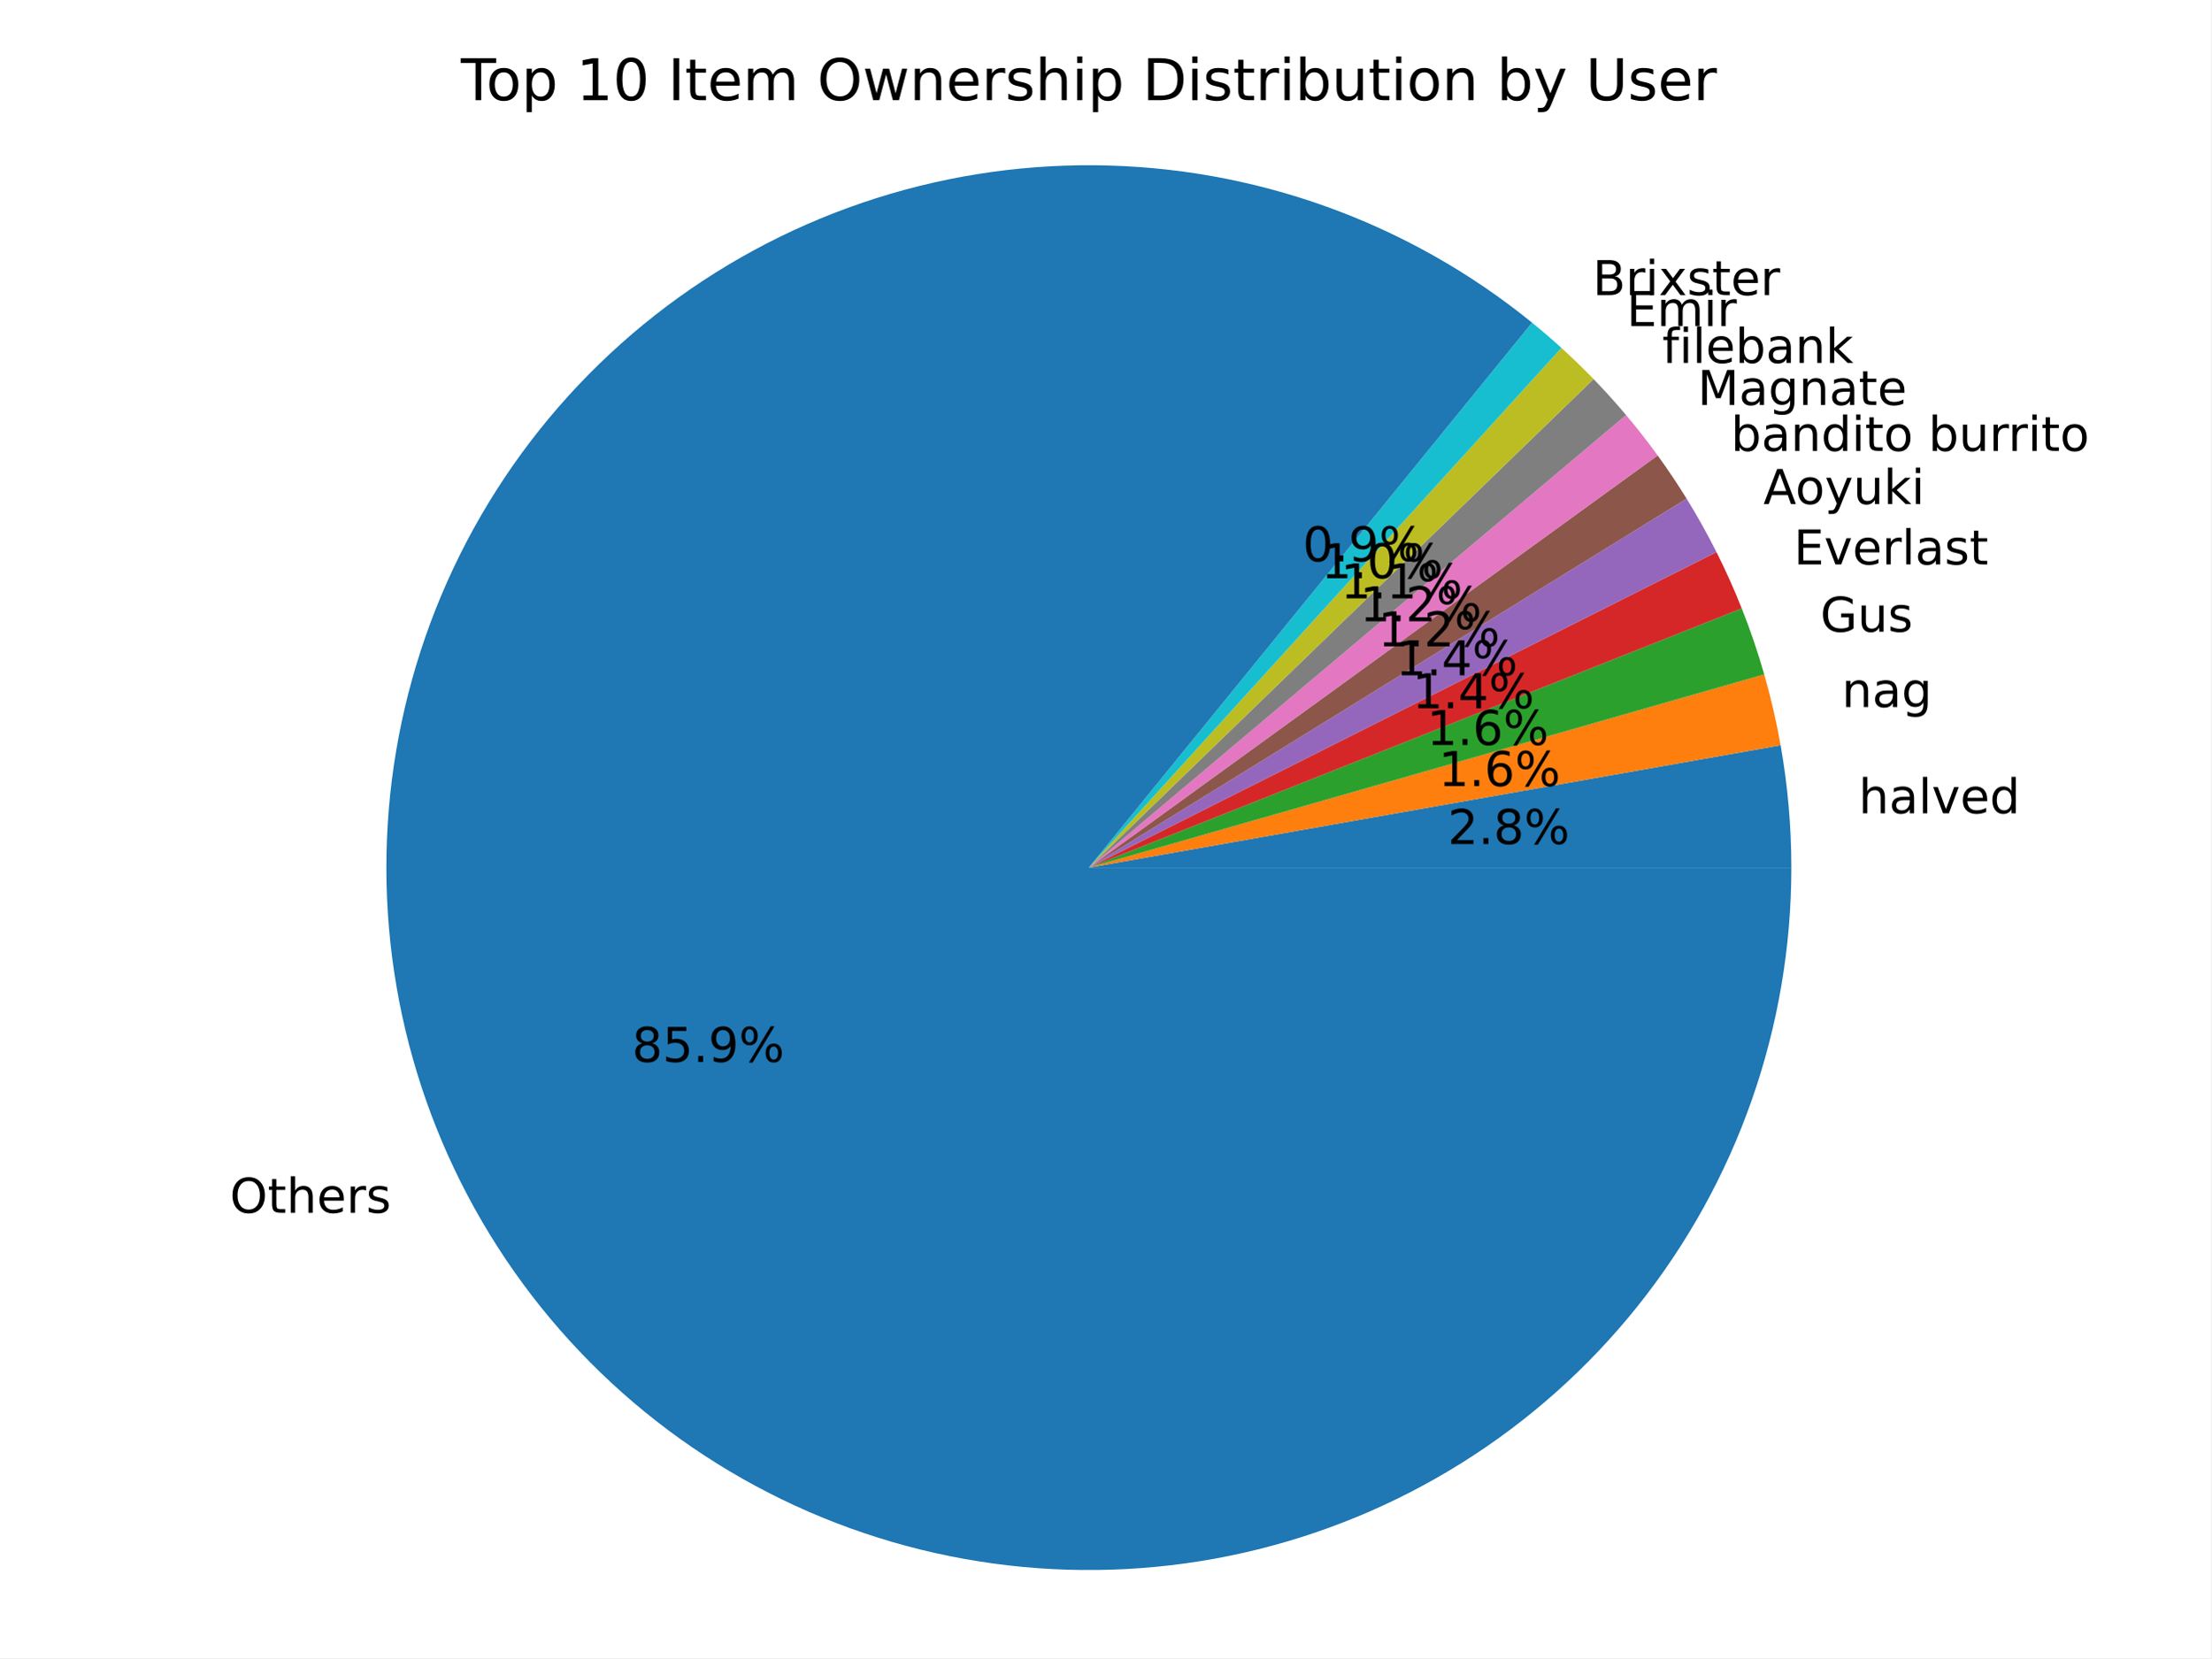
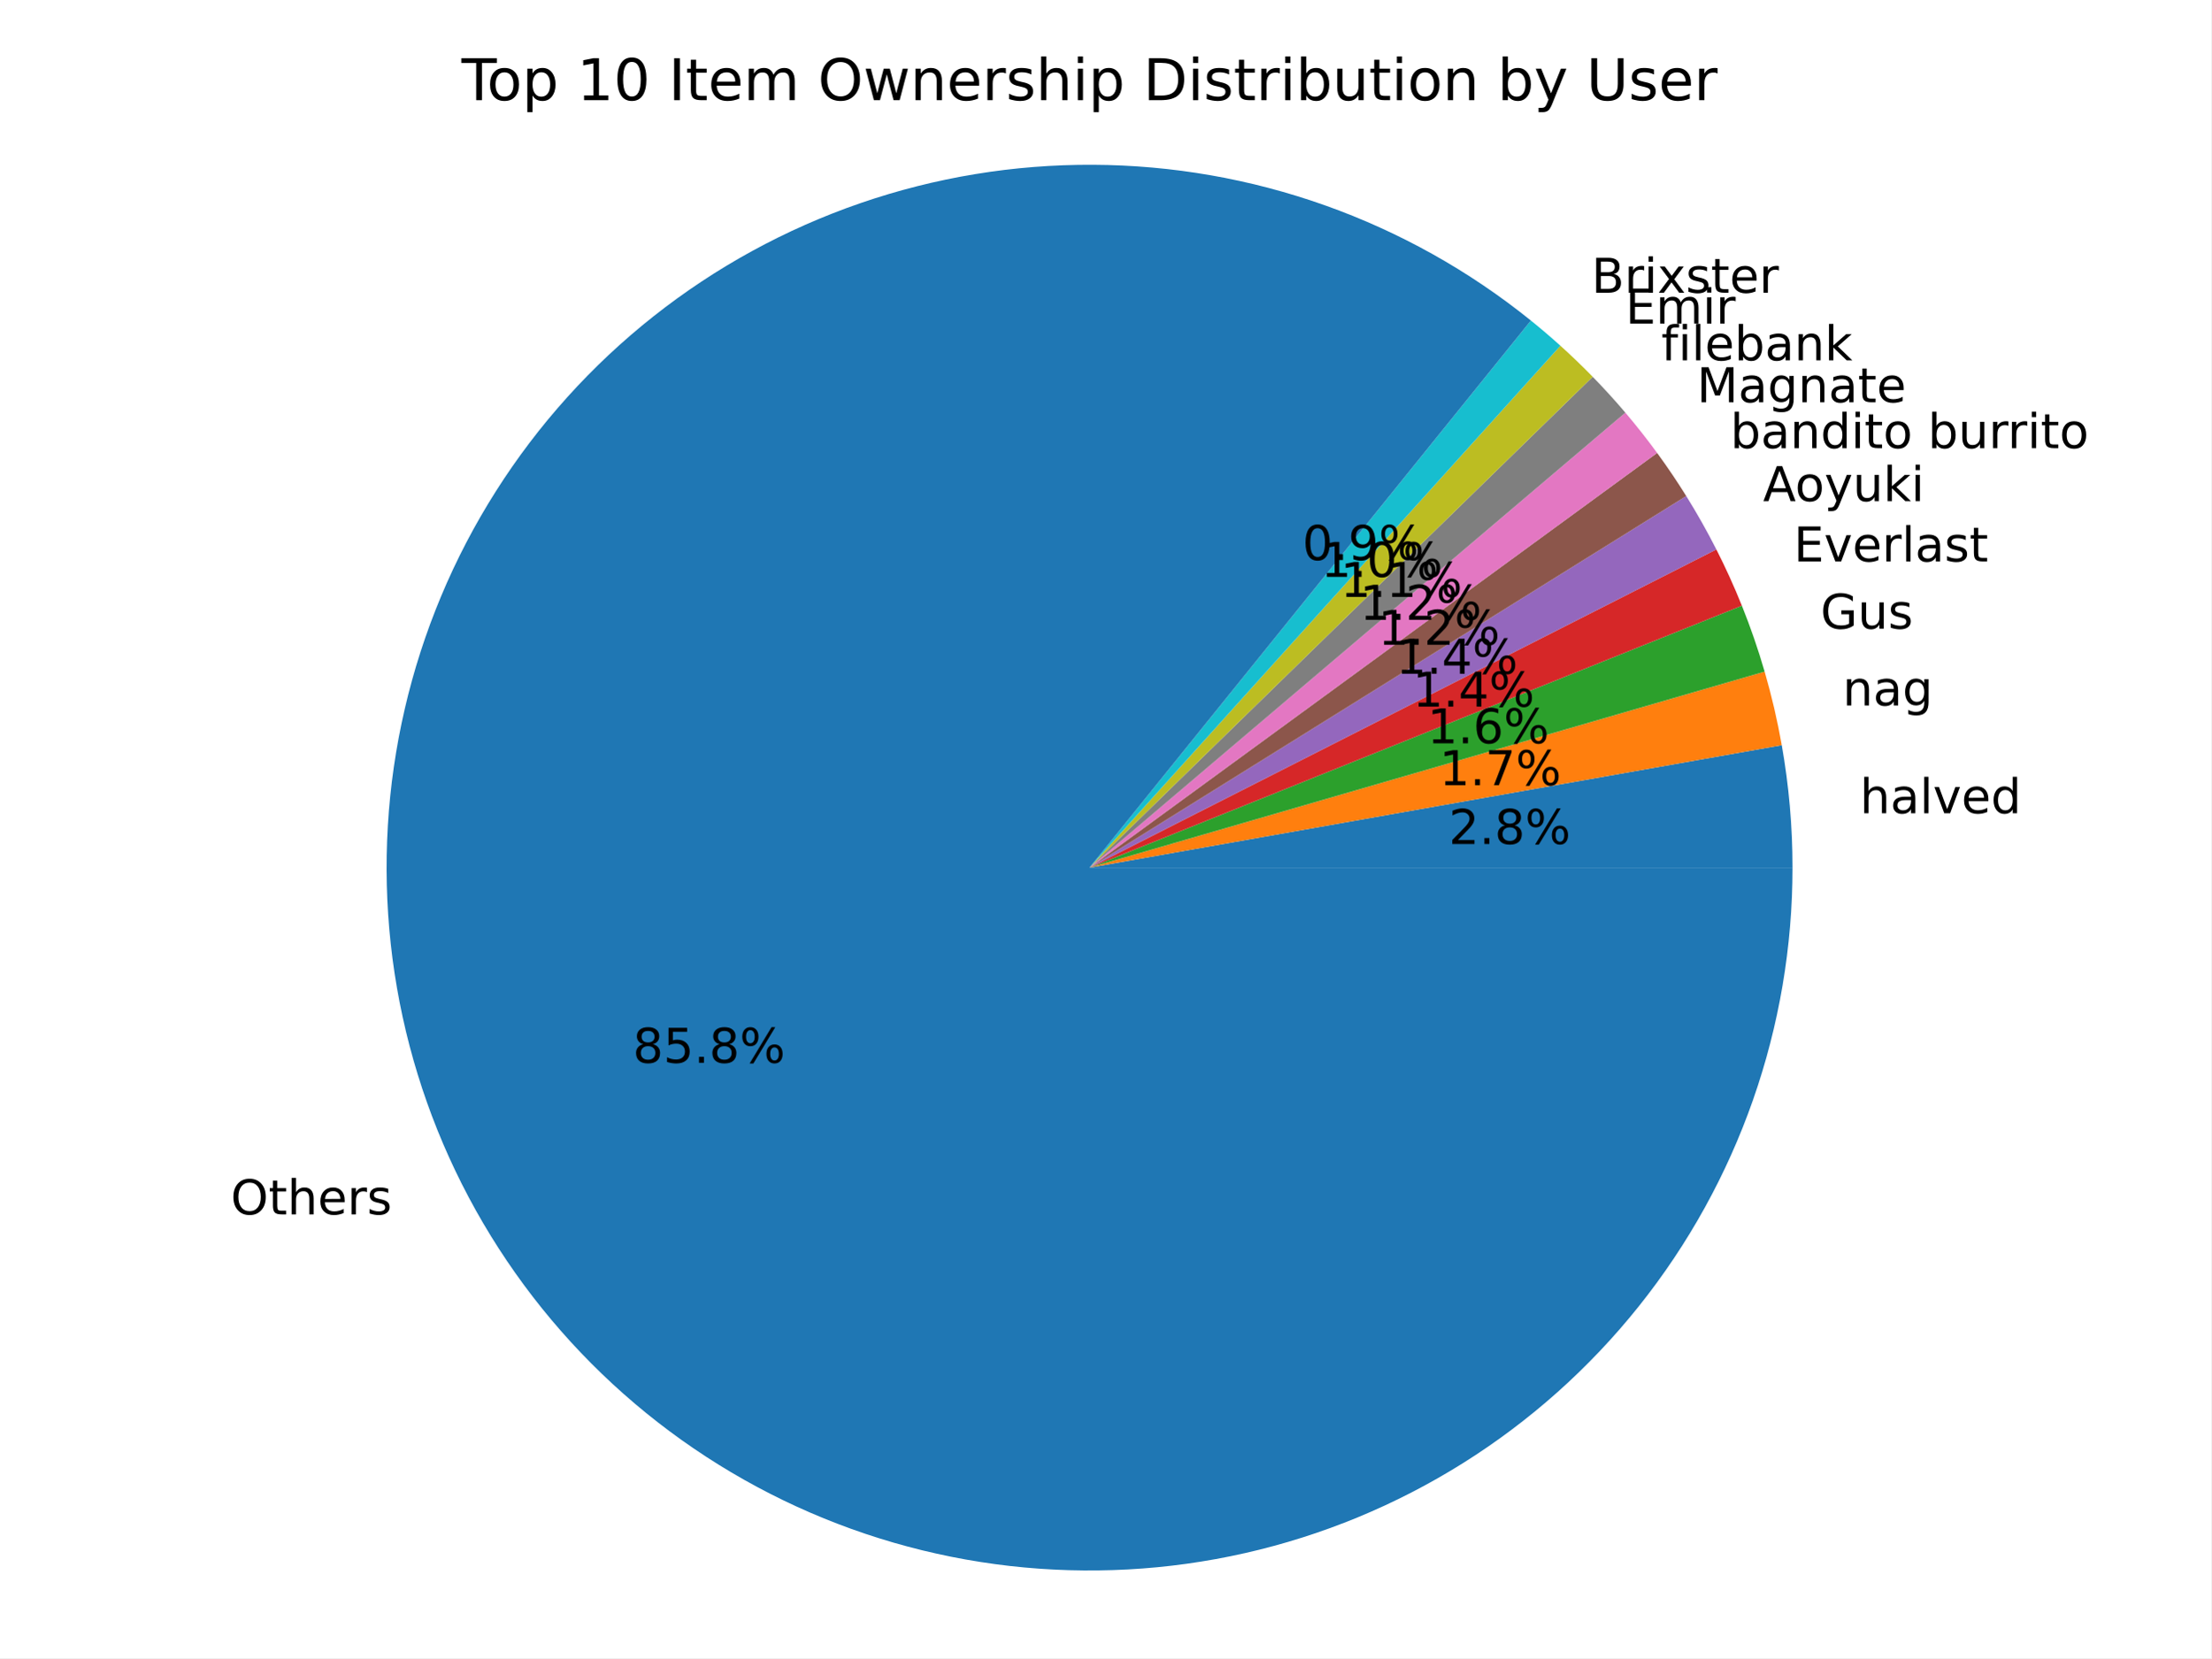
<svg xmlns="http://www.w3.org/2000/svg" xmlns:xlink="http://www.w3.org/1999/xlink" width="460.8pt" height="345.6pt" viewBox="0 0 460.8 345.6" version="1.1">
  <defs>
    <style type="text/css">*{stroke-linejoin: round; stroke-linecap: butt}</style>
  </defs>
  <g id="figure_1">
    <g id="patch_1">
      <path d="M 0 345.6  L 460.8 345.6  L 460.8 0  L 0 0  z " style="fill: #ffffff" />
    </g>
    <g id="axes_1">
      <g id="patch_2">
-         <path d="M 373.324 180.84  C 373.324 176.566 373.137 172.294 372.763 168.037  C 372.389 163.779 371.829 159.54 371.085 155.332  L 226.92 180.84  z " style="fill: #1f77b4" />
+         <path d="M 373.568 180.84  C 373.568 176.563 373.381 172.289 373.007 168.028  C 372.633 163.768 372.072 159.526 371.327 155.315  L 227.066 180.84  z " style="fill: #1f77b4" />
      </g>
      <g id="patch_3">
-         <path d="M 371.085 155.332  C 370.644 152.843 370.14 150.366 369.571 147.903  C 369.002 145.44 368.37 142.992 367.675 140.562  L 226.92 180.84  z " style="fill: #ff7f0e" />
+         <path d="M 371.327 155.315  C 370.87 152.73 370.343 150.158 369.748 147.601  C 369.152 145.045 368.488 142.505 367.756 139.984  L 227.066 180.84  z " style="fill: #ff7f0e" />
      </g>
      <g id="patch_4">
-         <path d="M 367.675 140.562  C 367.008 138.233 366.284 135.92 365.502 133.626  C 364.721 131.332 363.882 129.058 362.988 126.806  L 226.92 180.84  z " style="fill: #2ca02c" />
+         <path d="M 367.756 139.984  C 367.08 137.655 366.346 135.344 365.555 133.051  C 364.764 130.759 363.916 128.487 363.012 126.237  L 227.066 180.84  z " style="fill: #2ca02c" />
      </g>
      <g id="patch_5">
-         <path d="M 362.988 126.806  C 362.196 124.812 361.36 122.835 360.482 120.878  C 359.603 118.921 358.682 116.983 357.718 115.067  L 226.92 180.84  z " style="fill: #d62728" />
+         <path d="M 363.012 126.237  C 362.212 124.244 361.368 122.27 360.481 120.315  C 359.594 118.36 358.664 116.425 357.692 114.511  L 227.066 180.84  z " style="fill: #d62728" />
      </g>
      <g id="patch_6">
-         <path d="M 357.718 115.067  C 356.762 113.166 355.764 111.286 354.726 109.428  C 353.688 107.57 352.61 105.735 351.492 103.925  L 226.92 180.84  z " style="fill: #9467bd" />
+         <path d="M 357.692 114.511  C 356.728 112.612 355.723 110.734 354.677 108.88  C 353.631 107.025 352.545 105.193 351.419 103.385  L 227.066 180.84  z " style="fill: #9467bd" />
      </g>
      <g id="patch_7">
-         <path d="M 351.492 103.925  C 350.543 102.387 349.565 100.868 348.56 99.367  C 347.555 97.866 346.522 96.384 345.461 94.921  L 226.92 180.84  z " style="fill: #8c564b" />
+         <path d="M 351.419 103.385  C 350.463 101.851 349.479 100.334 348.467 98.836  C 347.455 97.338 346.416 95.859 345.349 94.399  L 227.066 180.84  z " style="fill: #8c564b" />
      </g>
      <g id="patch_8">
-         <path d="M 345.461 94.921  C 344.416 93.479 343.345 92.057 342.248 90.654  C 341.152 89.251 340.029 87.869 338.882 86.507  L 226.92 180.84  z " style="fill: #e377c2" />
+         <path d="M 345.349 94.399  C 344.298 92.961 343.22 91.541 342.117 90.142  C 341.014 88.743 339.886 87.364 338.732 86.006  L 227.066 180.84  z " style="fill: #e377c2" />
      </g>
      <g id="patch_9">
-         <path d="M 338.882 86.507  C 337.796 85.219 336.688 83.949 335.559 82.699  C 334.429 81.448 333.278 80.218 332.106 79.007  L 226.92 180.84  z " style="fill: #7f7f7f" />
+         <path d="M 338.732 86.006  C 337.641 84.721 336.527 83.454 335.392 82.208  C 334.257 80.961 333.1 79.734 331.923 78.527  L 227.066 180.84  z " style="fill: #7f7f7f" />
      </g>
      <g id="patch_10">
-         <path d="M 332.106 79.007  C 331.025 77.89 329.926 76.79 328.809 75.708  C 327.693 74.626 326.559 73.562 325.409 72.516  L 226.92 180.84  z " style="fill: #bcbd22" />
+         <path d="M 331.923 78.527  C 330.836 77.414 329.732 76.317 328.611 75.239  C 327.489 74.161 326.351 73.1 325.196 72.058  L 227.066 180.84  z " style="fill: #bcbd22" />
      </g>
      <g id="patch_11">
-         <path d="M 325.409 72.516  C 324.413 71.61 323.404 70.719 322.384 69.841  C 321.363 68.963 320.33 68.099 319.286 67.25  L 226.92 180.84  z " style="fill: #17becf" />
+         <path d="M 325.196 72.058  C 324.195 71.156 323.183 70.267 322.158 69.393  C 321.133 68.519 320.096 67.658 319.048 66.812  L 227.066 180.84  z " style="fill: #17becf" />
      </g>
      <g id="patch_12">
-         <path d="M 319.286 67.25  C 306.488 56.844 292.024 48.675 276.504 43.088  C 260.985 37.502 244.632 34.578 228.138 34.441  C 211.644 34.304 195.245 36.955 179.635 42.282  C 164.025 47.61 149.426 55.537 136.457 65.729  C 123.489 75.921 112.335 88.231 103.468 102.14  C 94.602 116.048 88.149 131.356 84.383 147.414  C 80.617 163.473 79.592 180.053 81.351 196.454  C 83.11 212.854 87.628 228.84 94.714 243.734  C 101.8 258.629 111.352 272.22 122.967 283.932  C 134.582 295.643 148.093 305.308 162.928 312.518  C 177.763 319.728 193.711 324.379 210.096 326.274  C 226.481 328.17 243.069 327.282 259.159 323.65  C 275.248 320.018 290.609 313.693 304.591 304.942  C 318.572 296.192 330.975 285.141 341.275 272.257  C 351.574 259.374 359.623 244.842 365.08 229.276  C 370.537 213.711 373.324 197.334 373.324 180.84  L 226.92 180.84  z " style="fill: #1f77b4" />
+         <path d="M 319.048 66.812  C 306.21 56.457 291.716 48.343 276.177 42.814  C 260.638 37.285 244.276 34.42 227.783 34.339  C 211.289 34.259 194.9 36.964 179.308 42.34  C 163.715 47.717 149.142 55.688 136.204 65.918  C 123.266 76.147 112.148 88.488 103.319 102.42  C 94.49 116.351 88.077 131.674 84.351 147.741  C 80.625 163.808 79.638 180.39 81.433 196.785  C 83.228 213.18 87.779 229.156 94.894 244.036  C 102.009 258.916 111.585 272.488 123.219 284.179  C 134.853 295.87 148.379 305.513 163.224 312.701  C 178.069 319.888 194.022 324.517 210.408 326.392  C 226.794 328.268 243.381 327.362 259.466 323.715  C 275.551 320.067 290.905 313.729 304.879 304.969  C 318.854 296.208 331.249 285.151 341.542 272.263  C 351.834 259.375 359.877 244.841 365.33 229.275  C 370.783 213.709 373.568 197.333 373.568 180.84  L 227.066 180.84  z " style="fill: #1f77b4" />
      </g>
      <g id="matplotlib.axis_1" />
      <g id="matplotlib.axis_2" />
      <g id="text_1">
-         <g transform="translate(387.3475 169.5159) scale(0.1 -0.1)">
+         <g transform="translate(387.6008 169.5064) scale(0.1 -0.1)">
          <defs>
            <path id="DejaVuSans-68" d="M 3513 2113  L 3513 0  L 2938 0  L 2938 2094  Q 2938 2591 2744 2837  Q 2550 3084 2163 3084  Q 1697 3084 1428 2787  Q 1159 2491 1159 1978  L 1159 0  L 581 0  L 581 4863  L 1159 4863  L 1159 2956  Q 1366 3272 1645 3428  Q 1925 3584 2291 3584  Q 2894 3584 3203 3211  Q 3513 2838 3513 2113  z " transform="scale(0.015625)" />
            <path id="DejaVuSans-61" d="M 2194 1759  Q 1497 1759 1228 1600  Q 959 1441 959 1056  Q 959 750 1161 570  Q 1363 391 1709 391  Q 2188 391 2477 730  Q 2766 1069 2766 1631  L 2766 1759  L 2194 1759  z M 3341 1997  L 3341 0  L 2766 0  L 2766 531  Q 2569 213 2275 61  Q 1981 -91 1556 -91  Q 1019 -91 701 211  Q 384 513 384 1019  Q 384 1609 779 1909  Q 1175 2209 1959 2209  L 2766 2209  L 2766 2266  Q 2766 2663 2505 2880  Q 2244 3097 1772 3097  Q 1472 3097 1187 3025  Q 903 2953 641 2809  L 641 3341  Q 956 3463 1253 3523  Q 1550 3584 1831 3584  Q 2591 3584 2966 3190  Q 3341 2797 3341 1997  z " transform="scale(0.015625)" />
            <path id="DejaVuSans-6c" d="M 603 4863  L 1178 4863  L 1178 0  L 603 0  L 603 4863  z " transform="scale(0.015625)" />
            <path id="DejaVuSans-76" d="M 191 3500  L 800 3500  L 1894 563  L 2988 3500  L 3597 3500  L 2284 0  L 1503 0  L 191 3500  z " transform="scale(0.015625)" />
            <path id="DejaVuSans-65" d="M 3597 1894  L 3597 1613  L 953 1613  Q 991 1019 1311 708  Q 1631 397 2203 397  Q 2534 397 2845 478  Q 3156 559 3463 722  L 3463 178  Q 3153 47 2828 -22  Q 2503 -91 2169 -91  Q 1331 -91 842 396  Q 353 884 353 1716  Q 353 2575 817 3079  Q 1281 3584 2069 3584  Q 2775 3584 3186 3129  Q 3597 2675 3597 1894  z M 3022 2063  Q 3016 2534 2758 2815  Q 2500 3097 2075 3097  Q 1594 3097 1305 2825  Q 1016 2553 972 2059  L 3022 2063  z " transform="scale(0.015625)" />
            <path id="DejaVuSans-64" d="M 2906 2969  L 2906 4863  L 3481 4863  L 3481 0  L 2906 0  L 2906 525  Q 2725 213 2448 61  Q 2172 -91 1784 -91  Q 1150 -91 751 415  Q 353 922 353 1747  Q 353 2572 751 3078  Q 1150 3584 1784 3584  Q 2172 3584 2448 3432  Q 2725 3281 2906 2969  z M 947 1747  Q 947 1113 1208 752  Q 1469 391 1925 391  Q 2381 391 2643 752  Q 2906 1113 2906 1747  Q 2906 2381 2643 2742  Q 2381 3103 1925 3103  Q 1469 3103 1208 2742  Q 947 2381 947 1747  z " transform="scale(0.015625)" />
          </defs>
          <use xlink:href="#DejaVuSans-68" />
          <use xlink:href="#DejaVuSans-61" transform="translate(63.37891 0)" />
          <use xlink:href="#DejaVuSans-6c" transform="translate(124.6582 0)" />
          <use xlink:href="#DejaVuSans-76" transform="translate(152.4414 0)" />
          <use xlink:href="#DejaVuSans-65" transform="translate(211.6211 0)" />
          <use xlink:href="#DejaVuSans-64" transform="translate(273.1445 0)" />
        </g>
      </g>
      <g id="text_2">
-         <g transform="translate(301.7236 175.9175) scale(0.1 -0.1)">
+         <g transform="translate(301.9279 175.9123) scale(0.1 -0.1)">
          <defs>
            <path id="DejaVuSans-32" d="M 1228 531  L 3431 531  L 3431 0  L 469 0  L 469 531  Q 828 903 1448 1529  Q 2069 2156 2228 2338  Q 2531 2678 2651 2914  Q 2772 3150 2772 3378  Q 2772 3750 2511 3984  Q 2250 4219 1831 4219  Q 1534 4219 1204 4116  Q 875 4013 500 3803  L 500 4441  Q 881 4594 1212 4672  Q 1544 4750 1819 4750  Q 2544 4750 2975 4387  Q 3406 4025 3406 3419  Q 3406 3131 3298 2873  Q 3191 2616 2906 2266  Q 2828 2175 2409 1742  Q 1991 1309 1228 531  z " transform="scale(0.015625)" />
            <path id="DejaVuSans-2e" d="M 684 794  L 1344 794  L 1344 0  L 684 0  L 684 794  z " transform="scale(0.015625)" />
            <path id="DejaVuSans-38" d="M 2034 2216  Q 1584 2216 1326 1975  Q 1069 1734 1069 1313  Q 1069 891 1326 650  Q 1584 409 2034 409  Q 2484 409 2743 651  Q 3003 894 3003 1313  Q 3003 1734 2745 1975  Q 2488 2216 2034 2216  z M 1403 2484  Q 997 2584 770 2862  Q 544 3141 544 3541  Q 544 4100 942 4425  Q 1341 4750 2034 4750  Q 2731 4750 3128 4425  Q 3525 4100 3525 3541  Q 3525 3141 3298 2862  Q 3072 2584 2669 2484  Q 3125 2378 3379 2068  Q 3634 1759 3634 1313  Q 3634 634 3220 271  Q 2806 -91 2034 -91  Q 1263 -91 848 271  Q 434 634 434 1313  Q 434 1759 690 2068  Q 947 2378 1403 2484  z M 1172 3481  Q 1172 3119 1398 2916  Q 1625 2713 2034 2713  Q 2441 2713 2670 2916  Q 2900 3119 2900 3481  Q 2900 3844 2670 4047  Q 2441 4250 2034 4250  Q 1625 4250 1398 4047  Q 1172 3844 1172 3481  z " transform="scale(0.015625)" />
            <path id="DejaVuSans-25" d="M 4653 2053  Q 4381 2053 4226 1822  Q 4072 1591 4072 1178  Q 4072 772 4226 539  Q 4381 306 4653 306  Q 4919 306 5073 539  Q 5228 772 5228 1178  Q 5228 1588 5073 1820  Q 4919 2053 4653 2053  z M 4653 2450  Q 5147 2450 5437 2106  Q 5728 1763 5728 1178  Q 5728 594 5436 251  Q 5144 -91 4653 -91  Q 4153 -91 3862 251  Q 3572 594 3572 1178  Q 3572 1766 3864 2108  Q 4156 2450 4653 2450  z M 1428 4353  Q 1159 4353 1004 4120  Q 850 3888 850 3481  Q 850 3069 1003 2837  Q 1156 2606 1428 2606  Q 1700 2606 1854 2837  Q 2009 3069 2009 3481  Q 2009 3884 1853 4118  Q 1697 4353 1428 4353  z M 4250 4750  L 4750 4750  L 1831 -91  L 1331 -91  L 4250 4750  z M 1428 4750  Q 1922 4750 2215 4408  Q 2509 4066 2509 3481  Q 2509 2891 2217 2550  Q 1925 2209 1428 2209  Q 931 2209 642 2551  Q 353 2894 353 3481  Q 353 4063 643 4406  Q 934 4750 1428 4750  z " transform="scale(0.015625)" />
          </defs>
          <use xlink:href="#DejaVuSans-32" />
          <use xlink:href="#DejaVuSans-2e" transform="translate(63.62305 0)" />
          <use xlink:href="#DejaVuSans-38" transform="translate(95.41016 0)" />
          <use xlink:href="#DejaVuSans-25" transform="translate(159.0332 0)" />
        </g>
      </g>
      <g id="text_3">
-         <g transform="translate(383.8361 147.3686) scale(0.1 -0.1)">
+         <g transform="translate(384.0157 147.0369) scale(0.1 -0.1)">
          <defs>
            <path id="DejaVuSans-6e" d="M 3513 2113  L 3513 0  L 2938 0  L 2938 2094  Q 2938 2591 2744 2837  Q 2550 3084 2163 3084  Q 1697 3084 1428 2787  Q 1159 2491 1159 1978  L 1159 0  L 581 0  L 581 3500  L 1159 3500  L 1159 2956  Q 1366 3272 1645 3428  Q 1925 3584 2291 3584  Q 2894 3584 3203 3211  Q 3513 2838 3513 2113  z " transform="scale(0.015625)" />
            <path id="DejaVuSans-67" d="M 2906 1791  Q 2906 2416 2648 2759  Q 2391 3103 1925 3103  Q 1463 3103 1205 2759  Q 947 2416 947 1791  Q 947 1169 1205 825  Q 1463 481 1925 481  Q 2391 481 2648 825  Q 2906 1169 2906 1791  z M 3481 434  Q 3481 -459 3084 -895  Q 2688 -1331 1869 -1331  Q 1566 -1331 1297 -1286  Q 1028 -1241 775 -1147  L 775 -588  Q 1028 -725 1275 -790  Q 1522 -856 1778 -856  Q 2344 -856 2625 -561  Q 2906 -266 2906 331  L 2906 616  Q 2728 306 2450 153  Q 2172 0 1784 0  Q 1141 0 747 490  Q 353 981 353 1791  Q 353 2603 747 3093  Q 1141 3584 1784 3584  Q 2172 3584 2450 3431  Q 2728 3278 2906 2969  L 2906 3500  L 3481 3500  L 3481 434  z " transform="scale(0.015625)" />
          </defs>
          <use xlink:href="#DejaVuSans-6e" />
          <use xlink:href="#DejaVuSans-61" transform="translate(63.37891 0)" />
          <use xlink:href="#DejaVuSans-67" transform="translate(124.6582 0)" />
        </g>
      </g>
      <g id="text_4">
-         <g transform="translate(299.8083 163.8371) scale(0.1 -0.1)">
+         <g transform="translate(299.9724 163.6562) scale(0.1 -0.1)">
          <defs>
            <path id="DejaVuSans-31" d="M 794 531  L 1825 531  L 1825 4091  L 703 3866  L 703 4441  L 1819 4666  L 2450 4666  L 2450 531  L 3481 531  L 3481 0  L 794 0  L 794 531  z " transform="scale(0.015625)" />
-             <path id="DejaVuSans-36" d="M 2113 2584  Q 1688 2584 1439 2293  Q 1191 2003 1191 1497  Q 1191 994 1439 701  Q 1688 409 2113 409  Q 2538 409 2786 701  Q 3034 994 3034 1497  Q 3034 2003 2786 2293  Q 2538 2584 2113 2584  z M 3366 4563  L 3366 3988  Q 3128 4100 2886 4159  Q 2644 4219 2406 4219  Q 1781 4219 1451 3797  Q 1122 3375 1075 2522  Q 1259 2794 1537 2939  Q 1816 3084 2150 3084  Q 2853 3084 3261 2657  Q 3669 2231 3669 1497  Q 3669 778 3244 343  Q 2819 -91 2113 -91  Q 1303 -91 875 529  Q 447 1150 447 2328  Q 447 3434 972 4092  Q 1497 4750 2381 4750  Q 2619 4750 2861 4703  Q 3103 4656 3366 4563  z " transform="scale(0.015625)" />
-           </defs>
-           <use xlink:href="#DejaVuSans-31" />
-           <use xlink:href="#DejaVuSans-2e" transform="translate(63.62305 0)" />
-           <use xlink:href="#DejaVuSans-36" transform="translate(95.41016 0)" />
+             <path id="DejaVuSans-37" d="M 525 4666  L 3525 4666  L 3525 4397  L 1831 0  L 1172 0  L 2766 4134  L 525 4134  L 525 4666  z " transform="scale(0.015625)" />
+           </defs>
+           <use xlink:href="#DejaVuSans-31" />
+           <use xlink:href="#DejaVuSans-2e" transform="translate(63.62305 0)" />
+           <use xlink:href="#DejaVuSans-37" transform="translate(95.41016 0)" />
          <use xlink:href="#DejaVuSans-25" transform="translate(159.0332 0)" />
        </g>
      </g>
      <g id="text_5">
-         <g transform="translate(379.3602 131.6638) scale(0.1 -0.1)">
+         <g transform="translate(379.4035 131.032) scale(0.1 -0.1)">
          <defs>
            <path id="DejaVuSans-47" d="M 3809 666  L 3809 1919  L 2778 1919  L 2778 2438  L 4434 2438  L 4434 434  Q 4069 175 3628 42  Q 3188 -91 2688 -91  Q 1594 -91 976 548  Q 359 1188 359 2328  Q 359 3472 976 4111  Q 1594 4750 2688 4750  Q 3144 4750 3555 4637  Q 3966 4525 4313 4306  L 4313 3634  Q 3963 3931 3569 4081  Q 3175 4231 2741 4231  Q 1884 4231 1454 3753  Q 1025 3275 1025 2328  Q 1025 1384 1454 906  Q 1884 428 2741 428  Q 3075 428 3337 486  Q 3600 544 3809 666  z " transform="scale(0.015625)" />
            <path id="DejaVuSans-75" d="M 544 1381  L 544 3500  L 1119 3500  L 1119 1403  Q 1119 906 1312 657  Q 1506 409 1894 409  Q 2359 409 2629 706  Q 2900 1003 2900 1516  L 2900 3500  L 3475 3500  L 3475 0  L 2900 0  L 2900 538  Q 2691 219 2414 64  Q 2138 -91 1772 -91  Q 1169 -91 856 284  Q 544 659 544 1381  z M 1991 3584  L 1991 3584  z " transform="scale(0.015625)" />
            <path id="DejaVuSans-73" d="M 2834 3397  L 2834 2853  Q 2591 2978 2328 3040  Q 2066 3103 1784 3103  Q 1356 3103 1142 2972  Q 928 2841 928 2578  Q 928 2378 1081 2264  Q 1234 2150 1697 2047  L 1894 2003  Q 2506 1872 2764 1633  Q 3022 1394 3022 966  Q 3022 478 2636 193  Q 2250 -91 1575 -91  Q 1294 -91 989 -36  Q 684 19 347 128  L 347 722  Q 666 556 975 473  Q 1284 391 1588 391  Q 1994 391 2212 530  Q 2431 669 2431 922  Q 2431 1156 2273 1281  Q 2116 1406 1581 1522  L 1381 1569  Q 847 1681 609 1914  Q 372 2147 372 2553  Q 372 3047 722 3315  Q 1072 3584 1716 3584  Q 2034 3584 2315 3537  Q 2597 3491 2834 3397  z " transform="scale(0.015625)" />
          </defs>
          <use xlink:href="#DejaVuSans-47" />
          <use xlink:href="#DejaVuSans-75" transform="translate(77.49023 0)" />
          <use xlink:href="#DejaVuSans-73" transform="translate(140.8691 0)" />
        </g>
      </g>
      <g id="text_6">
-         <g transform="translate(297.3669 155.2709) scale(0.1 -0.1)">
+         <g transform="translate(297.4566 154.9262) scale(0.1 -0.1)">
+           <defs>
+             <path id="DejaVuSans-36" d="M 2113 2584  Q 1688 2584 1439 2293  Q 1191 2003 1191 1497  Q 1191 994 1439 701  Q 1688 409 2113 409  Q 2538 409 2786 701  Q 3034 994 3034 1497  Q 3034 2003 2786 2293  Q 2538 2584 2113 2584  z M 3366 4563  L 3366 3988  Q 3128 4100 2886 4159  Q 2644 4219 2406 4219  Q 1781 4219 1451 3797  Q 1122 3375 1075 2522  Q 1259 2794 1537 2939  Q 1816 3084 2150 3084  Q 2853 3084 3261 2657  Q 3669 2231 3669 1497  Q 3669 778 3244 343  Q 2819 -91 2113 -91  Q 1303 -91 875 529  Q 447 1150 447 2328  Q 447 3434 972 4092  Q 1497 4750 2381 4750  Q 2619 4750 2861 4703  Q 3103 4656 3366 4563  z " transform="scale(0.015625)" />
+           </defs>
          <use xlink:href="#DejaVuSans-31" />
          <use xlink:href="#DejaVuSans-2e" transform="translate(63.62305 0)" />
          <use xlink:href="#DejaVuSans-36" transform="translate(95.41016 0)" />
          <use xlink:href="#DejaVuSans-25" transform="translate(159.0332 0)" />
        </g>
      </g>
      <g id="text_7">
-         <g transform="translate(373.8379 117.6415) scale(0.1 -0.1)">
+         <g transform="translate(373.8226 117.022) scale(0.1 -0.1)">
          <defs>
            <path id="DejaVuSans-45" d="M 628 4666  L 3578 4666  L 3578 4134  L 1259 4134  L 1259 2753  L 3481 2753  L 3481 2222  L 1259 2222  L 1259 531  L 3634 531  L 3634 0  L 628 0  L 628 4666  z " transform="scale(0.015625)" />
            <path id="DejaVuSans-72" d="M 2631 2963  Q 2534 3019 2420 3045  Q 2306 3072 2169 3072  Q 1681 3072 1420 2755  Q 1159 2438 1159 1844  L 1159 0  L 581 0  L 581 3500  L 1159 3500  L 1159 2956  Q 1341 3275 1631 3429  Q 1922 3584 2338 3584  Q 2397 3584 2469 3576  Q 2541 3569 2628 3553  L 2631 2963  z " transform="scale(0.015625)" />
            <path id="DejaVuSans-74" d="M 1172 4494  L 1172 3500  L 2356 3500  L 2356 3053  L 1172 3053  L 1172 1153  Q 1172 725 1289 603  Q 1406 481 1766 481  L 2356 481  L 2356 0  L 1766 0  Q 1100 0 847 248  Q 594 497 594 1153  L 594 3053  L 172 3053  L 172 3500  L 594 3500  L 594 4494  L 1172 4494  z " transform="scale(0.015625)" />
          </defs>
          <use xlink:href="#DejaVuSans-45" />
          <use xlink:href="#DejaVuSans-76" transform="translate(63.18359 0)" />
          <use xlink:href="#DejaVuSans-65" transform="translate(122.3633 0)" />
          <use xlink:href="#DejaVuSans-72" transform="translate(183.8867 0)" />
          <use xlink:href="#DejaVuSans-6c" transform="translate(225 0)" />
          <use xlink:href="#DejaVuSans-61" transform="translate(252.7832 0)" />
          <use xlink:href="#DejaVuSans-73" transform="translate(314.0625 0)" />
          <use xlink:href="#DejaVuSans-74" transform="translate(366.1621 0)" />
        </g>
      </g>
      <g id="text_8">
-         <g transform="translate(294.3548 147.6223) scale(0.1 -0.1)">
+         <g transform="translate(294.4125 147.2844) scale(0.1 -0.1)">
          <defs>
            <path id="DejaVuSans-34" d="M 2419 4116  L 825 1625  L 2419 1625  L 2419 4116  z M 2253 4666  L 3047 4666  L 3047 1625  L 3713 1625  L 3713 1100  L 3047 1100  L 3047 0  L 2419 0  L 2419 1100  L 313 1100  L 313 1709  L 2253 4666  z " transform="scale(0.015625)" />
          </defs>
          <use xlink:href="#DejaVuSans-31" />
          <use xlink:href="#DejaVuSans-2e" transform="translate(63.62305 0)" />
          <use xlink:href="#DejaVuSans-34" transform="translate(95.41016 0)" />
          <use xlink:href="#DejaVuSans-25" transform="translate(159.0332 0)" />
        </g>
      </g>
      <g id="text_9">
-         <g transform="translate(367.507 105.046) scale(0.1 -0.1)">
+         <g transform="translate(367.4381 104.4429) scale(0.1 -0.1)">
          <defs>
            <path id="DejaVuSans-41" d="M 2188 4044  L 1331 1722  L 3047 1722  L 2188 4044  z M 1831 4666  L 2547 4666  L 4325 0  L 3669 0  L 3244 1197  L 1141 1197  L 716 0  L 50 0  L 1831 4666  z " transform="scale(0.015625)" />
            <path id="DejaVuSans-6f" d="M 1959 3097  Q 1497 3097 1228 2736  Q 959 2375 959 1747  Q 959 1119 1226 758  Q 1494 397 1959 397  Q 2419 397 2687 759  Q 2956 1122 2956 1747  Q 2956 2369 2687 2733  Q 2419 3097 1959 3097  z M 1959 3584  Q 2709 3584 3137 3096  Q 3566 2609 3566 1747  Q 3566 888 3137 398  Q 2709 -91 1959 -91  Q 1206 -91 779 398  Q 353 888 353 1747  Q 353 2609 779 3096  Q 1206 3584 1959 3584  z " transform="scale(0.015625)" />
            <path id="DejaVuSans-79" d="M 2059 -325  Q 1816 -950 1584 -1140  Q 1353 -1331 966 -1331  L 506 -1331  L 506 -850  L 844 -850  Q 1081 -850 1212 -737  Q 1344 -625 1503 -206  L 1606 56  L 191 3500  L 800 3500  L 1894 763  L 2988 3500  L 3597 3500  L 2059 -325  z " transform="scale(0.015625)" />
            <path id="DejaVuSans-6b" d="M 581 4863  L 1159 4863  L 1159 1991  L 2875 3500  L 3609 3500  L 1753 1863  L 3688 0  L 2938 0  L 1159 1709  L 1159 0  L 581 0  L 581 4863  z " transform="scale(0.015625)" />
            <path id="DejaVuSans-69" d="M 603 3500  L 1178 3500  L 1178 0  L 603 0  L 603 3500  z M 603 4863  L 1178 4863  L 1178 4134  L 603 4134  L 603 4863  z " transform="scale(0.015625)" />
          </defs>
          <use xlink:href="#DejaVuSans-41" />
          <use xlink:href="#DejaVuSans-6f" transform="translate(66.6582 0)" />
          <use xlink:href="#DejaVuSans-79" transform="translate(127.8398 0)" />
          <use xlink:href="#DejaVuSans-75" transform="translate(187.0195 0)" />
          <use xlink:href="#DejaVuSans-6b" transform="translate(250.3984 0)" />
          <use xlink:href="#DejaVuSans-69" transform="translate(308.3086 0)" />
        </g>
      </g>
      <g id="text_10">
-         <g transform="translate(290.9015 140.7521) scale(0.1 -0.1)">
+         <g transform="translate(290.93 140.4231) scale(0.1 -0.1)">
          <use xlink:href="#DejaVuSans-31" />
          <use xlink:href="#DejaVuSans-2e" transform="translate(63.62305 0)" />
          <use xlink:href="#DejaVuSans-34" transform="translate(95.41016 0)" />
          <use xlink:href="#DejaVuSans-25" transform="translate(159.0332 0)" />
        </g>
      </g>
      <g id="text_11">
-         <g transform="translate(360.724 93.97902) scale(0.1 -0.1)">
+         <g transform="translate(360.6073 93.39518) scale(0.1 -0.1)">
          <defs>
            <path id="DejaVuSans-62" d="M 3116 1747  Q 3116 2381 2855 2742  Q 2594 3103 2138 3103  Q 1681 3103 1420 2742  Q 1159 2381 1159 1747  Q 1159 1113 1420 752  Q 1681 391 2138 391  Q 2594 391 2855 752  Q 3116 1113 3116 1747  z M 1159 2969  Q 1341 3281 1617 3432  Q 1894 3584 2278 3584  Q 2916 3584 3314 3078  Q 3713 2572 3713 1747  Q 3713 922 3314 415  Q 2916 -91 2278 -91  Q 1894 -91 1617 61  Q 1341 213 1159 525  L 1159 0  L 581 0  L 581 4863  L 1159 4863  L 1159 2969  z " transform="scale(0.015625)" />
            <path id="DejaVuSans-20" transform="scale(0.015625)" />
          </defs>
          <use xlink:href="#DejaVuSans-62" />
          <use xlink:href="#DejaVuSans-61" transform="translate(63.47656 0)" />
          <use xlink:href="#DejaVuSans-6e" transform="translate(124.7559 0)" />
          <use xlink:href="#DejaVuSans-64" transform="translate(188.1348 0)" />
          <use xlink:href="#DejaVuSans-69" transform="translate(251.6113 0)" />
          <use xlink:href="#DejaVuSans-74" transform="translate(279.3945 0)" />
          <use xlink:href="#DejaVuSans-6f" transform="translate(318.6035 0)" />
          <use xlink:href="#DejaVuSans-20" transform="translate(379.7852 0)" />
          <use xlink:href="#DejaVuSans-62" transform="translate(411.5723 0)" />
          <use xlink:href="#DejaVuSans-75" transform="translate(475.0488 0)" />
          <use xlink:href="#DejaVuSans-72" transform="translate(538.4277 0)" />
          <use xlink:href="#DejaVuSans-72" transform="translate(577.791 0)" />
          <use xlink:href="#DejaVuSans-69" transform="translate(618.9043 0)" />
          <use xlink:href="#DejaVuSans-74" transform="translate(646.6875 0)" />
          <use xlink:href="#DejaVuSans-6f" transform="translate(685.8965 0)" />
        </g>
      </g>
      <g id="text_12">
-         <g transform="translate(287.2017 134.7156) scale(0.1 -0.1)">
+         <g transform="translate(287.2041 134.3971) scale(0.1 -0.1)">
          <use xlink:href="#DejaVuSans-31" />
          <use xlink:href="#DejaVuSans-2e" transform="translate(63.62305 0)" />
          <use xlink:href="#DejaVuSans-32" transform="translate(95.41016 0)" />
          <use xlink:href="#DejaVuSans-25" transform="translate(159.0332 0)" />
        </g>
      </g>
      <g id="text_13">
-         <g transform="translate(353.7813 84.39486) scale(0.1 -0.1)">
+         <g transform="translate(353.6223 83.83184) scale(0.1 -0.1)">
          <defs>
            <path id="DejaVuSans-4d" d="M 628 4666  L 1569 4666  L 2759 1491  L 3956 4666  L 4897 4666  L 4897 0  L 4281 0  L 4281 4097  L 3078 897  L 2444 897  L 1241 4097  L 1241 0  L 628 0  L 628 4666  z " transform="scale(0.015625)" />
          </defs>
          <use xlink:href="#DejaVuSans-4d" />
          <use xlink:href="#DejaVuSans-61" transform="translate(86.2793 0)" />
          <use xlink:href="#DejaVuSans-67" transform="translate(147.5586 0)" />
          <use xlink:href="#DejaVuSans-6e" transform="translate(211.0352 0)" />
          <use xlink:href="#DejaVuSans-61" transform="translate(274.4141 0)" />
          <use xlink:href="#DejaVuSans-74" transform="translate(335.6934 0)" />
          <use xlink:href="#DejaVuSans-65" transform="translate(374.9023 0)" />
        </g>
      </g>
      <g id="text_14">
-         <g transform="translate(283.4148 129.4878) scale(0.1 -0.1)">
+         <g transform="translate(283.3942 129.1807) scale(0.1 -0.1)">
          <use xlink:href="#DejaVuSans-31" />
          <use xlink:href="#DejaVuSans-2e" transform="translate(63.62305 0)" />
          <use xlink:href="#DejaVuSans-32" transform="translate(95.41016 0)" />
          <use xlink:href="#DejaVuSans-25" transform="translate(159.0332 0)" />
        </g>
      </g>
      <g id="text_15">
-         <g transform="translate(346.4228 75.64384) scale(0.1 -0.1)">
+         <g transform="translate(346.2247 75.10384) scale(0.1 -0.1)">
          <defs>
            <path id="DejaVuSans-66" d="M 2375 4863  L 2375 4384  L 1825 4384  Q 1516 4384 1395 4259  Q 1275 4134 1275 3809  L 1275 3500  L 2222 3500  L 2222 3053  L 1275 3053  L 1275 0  L 697 0  L 697 3053  L 147 3053  L 147 3500  L 697 3500  L 697 3744  Q 697 4328 969 4595  Q 1241 4863 1831 4863  L 2375 4863  z " transform="scale(0.015625)" />
          </defs>
          <use xlink:href="#DejaVuSans-66" />
          <use xlink:href="#DejaVuSans-69" transform="translate(35.20508 0)" />
          <use xlink:href="#DejaVuSans-6c" transform="translate(62.98828 0)" />
          <use xlink:href="#DejaVuSans-65" transform="translate(90.77148 0)" />
          <use xlink:href="#DejaVuSans-62" transform="translate(152.2949 0)" />
          <use xlink:href="#DejaVuSans-61" transform="translate(215.7715 0)" />
          <use xlink:href="#DejaVuSans-6e" transform="translate(277.0508 0)" />
          <use xlink:href="#DejaVuSans-6b" transform="translate(340.4297 0)" />
        </g>
      </g>
      <g id="text_16">
-         <g transform="translate(279.4011 124.7145) scale(0.1 -0.1)">
+         <g transform="translate(279.3591 124.42) scale(0.1 -0.1)">
          <use xlink:href="#DejaVuSans-31" />
          <use xlink:href="#DejaVuSans-2e" transform="translate(63.62305 0)" />
          <use xlink:href="#DejaVuSans-31" transform="translate(95.41016 0)" />
          <use xlink:href="#DejaVuSans-25" transform="translate(159.0332 0)" />
        </g>
      </g>
      <g id="text_17">
-         <g transform="translate(338.9983 67.95436) scale(0.1 -0.1)">
+         <g transform="translate(338.7651 67.43833) scale(0.1 -0.1)">
          <defs>
            <path id="DejaVuSans-6d" d="M 3328 2828  Q 3544 3216 3844 3400  Q 4144 3584 4550 3584  Q 5097 3584 5394 3201  Q 5691 2819 5691 2113  L 5691 0  L 5113 0  L 5113 2094  Q 5113 2597 4934 2840  Q 4756 3084 4391 3084  Q 3944 3084 3684 2787  Q 3425 2491 3425 1978  L 3425 0  L 2847 0  L 2847 2094  Q 2847 2600 2669 2842  Q 2491 3084 2119 3084  Q 1678 3084 1418 2786  Q 1159 2488 1159 1978  L 1159 0  L 581 0  L 581 3500  L 1159 3500  L 1159 2956  Q 1356 3278 1631 3431  Q 1906 3584 2284 3584  Q 2666 3584 2933 3390  Q 3200 3197 3328 2828  z " transform="scale(0.015625)" />
          </defs>
          <use xlink:href="#DejaVuSans-45" />
          <use xlink:href="#DejaVuSans-6d" transform="translate(63.18359 0)" />
          <use xlink:href="#DejaVuSans-69" transform="translate(160.5957 0)" />
          <use xlink:href="#DejaVuSans-72" transform="translate(188.3789 0)" />
        </g>
      </g>
      <g id="text_18">
-         <g transform="translate(275.3513 120.5203) scale(0.1 -0.1)">
+         <g transform="translate(275.2902 120.2388) scale(0.1 -0.1)">
          <defs>
            <path id="DejaVuSans-30" d="M 2034 4250  Q 1547 4250 1301 3770  Q 1056 3291 1056 2328  Q 1056 1369 1301 889  Q 1547 409 2034 409  Q 2525 409 2770 889  Q 3016 1369 3016 2328  Q 3016 3291 2770 3770  Q 2525 4250 2034 4250  z M 2034 4750  Q 2819 4750 3233 4129  Q 3647 3509 3647 2328  Q 3647 1150 3233 529  Q 2819 -91 2034 -91  Q 1250 -91 836 529  Q 422 1150 422 2328  Q 422 3509 836 4129  Q 1250 4750 2034 4750  z " transform="scale(0.015625)" />
          </defs>
          <use xlink:href="#DejaVuSans-31" />
          <use xlink:href="#DejaVuSans-2e" transform="translate(63.62305 0)" />
          <use xlink:href="#DejaVuSans-30" transform="translate(95.41016 0)" />
          <use xlink:href="#DejaVuSans-25" transform="translate(159.0332 0)" />
        </g>
      </g>
      <g id="text_19">
-         <g transform="translate(331.9301 61.50025) scale(0.1 -0.1)">
+         <g transform="translate(331.6669 61.00763) scale(0.1 -0.1)">
          <defs>
            <path id="DejaVuSans-42" d="M 1259 2228  L 1259 519  L 2272 519  Q 2781 519 3026 730  Q 3272 941 3272 1375  Q 3272 1813 3026 2020  Q 2781 2228 2272 2228  L 1259 2228  z M 1259 4147  L 1259 2741  L 2194 2741  Q 2656 2741 2882 2914  Q 3109 3088 3109 3444  Q 3109 3797 2882 3972  Q 2656 4147 2194 4147  L 1259 4147  z M 628 4666  L 2241 4666  Q 2963 4666 3353 4366  Q 3744 4066 3744 3513  Q 3744 3084 3544 2831  Q 3344 2578 2956 2516  Q 3422 2416 3680 2098  Q 3938 1781 3938 1306  Q 3938 681 3513 340  Q 3088 0 2303 0  L 628 0  L 628 4666  z " transform="scale(0.015625)" />
            <path id="DejaVuSans-78" d="M 3513 3500  L 2247 1797  L 3578 0  L 2900 0  L 1881 1375  L 863 0  L 184 0  L 1544 1831  L 300 3500  L 978 3500  L 1906 2253  L 2834 3500  L 3513 3500  z " transform="scale(0.015625)" />
          </defs>
          <use xlink:href="#DejaVuSans-42" />
          <use xlink:href="#DejaVuSans-72" transform="translate(68.60352 0)" />
          <use xlink:href="#DejaVuSans-69" transform="translate(109.7168 0)" />
          <use xlink:href="#DejaVuSans-78" transform="translate(137.5 0)" />
          <use xlink:href="#DejaVuSans-73" transform="translate(196.6797 0)" />
          <use xlink:href="#DejaVuSans-74" transform="translate(248.7793 0)" />
          <use xlink:href="#DejaVuSans-65" transform="translate(287.9883 0)" />
          <use xlink:href="#DejaVuSans-72" transform="translate(349.5117 0)" />
        </g>
      </g>
      <g id="text_20">
-         <g transform="translate(271.4959 116.9999) scale(0.1 -0.1)">
+         <g transform="translate(271.4185 116.7312) scale(0.1 -0.1)">
          <defs>
            <path id="DejaVuSans-39" d="M 703 97  L 703 672  Q 941 559 1184 500  Q 1428 441 1663 441  Q 2288 441 2617 861  Q 2947 1281 2994 2138  Q 2813 1869 2534 1725  Q 2256 1581 1919 1581  Q 1219 1581 811 2004  Q 403 2428 403 3163  Q 403 3881 828 4315  Q 1253 4750 1959 4750  Q 2769 4750 3195 4129  Q 3622 3509 3622 2328  Q 3622 1225 3098 567  Q 2575 -91 1691 -91  Q 1453 -91 1209 -44  Q 966 3 703 97  z M 1959 2075  Q 2384 2075 2632 2365  Q 2881 2656 2881 3163  Q 2881 3666 2632 3958  Q 2384 4250 1959 4250  Q 1534 4250 1286 3958  Q 1038 3666 1038 3163  Q 1038 2656 1286 2365  Q 1534 2075 1959 2075  z " transform="scale(0.015625)" />
          </defs>
          <use xlink:href="#DejaVuSans-30" />
          <use xlink:href="#DejaVuSans-2e" transform="translate(63.62305 0)" />
          <use xlink:href="#DejaVuSans-39" transform="translate(95.41016 0)" />
          <use xlink:href="#DejaVuSans-25" transform="translate(159.0332 0)" />
        </g>
      </g>
      <g id="text_21">
-         <g transform="translate(47.89049 252.7833) scale(0.1 -0.1)">
+         <g transform="translate(48.07384 253.1146) scale(0.1 -0.1)">
          <defs>
            <path id="DejaVuSans-4f" d="M 2522 4238  Q 1834 4238 1429 3725  Q 1025 3213 1025 2328  Q 1025 1447 1429 934  Q 1834 422 2522 422  Q 3209 422 3611 934  Q 4013 1447 4013 2328  Q 4013 3213 3611 3725  Q 3209 4238 2522 4238  z M 2522 4750  Q 3503 4750 4090 4092  Q 4678 3434 4678 2328  Q 4678 1225 4090 567  Q 3503 -91 2522 -91  Q 1538 -91 948 565  Q 359 1222 359 2328  Q 359 3434 948 4092  Q 1538 4750 2522 4750  z " transform="scale(0.015625)" />
          </defs>
          <use xlink:href="#DejaVuSans-4f" />
          <use xlink:href="#DejaVuSans-74" transform="translate(78.71094 0)" />
          <use xlink:href="#DejaVuSans-68" transform="translate(117.9199 0)" />
          <use xlink:href="#DejaVuSans-65" transform="translate(181.2988 0)" />
          <use xlink:href="#DejaVuSans-72" transform="translate(242.8223 0)" />
          <use xlink:href="#DejaVuSans-73" transform="translate(283.9355 0)" />
        </g>
      </g>
      <g id="text_22">
-         <g transform="translate(131.713 221.3361) scale(0.1 -0.1)">
+         <g transform="translate(131.8791 221.5168) scale(0.1 -0.1)">
          <defs>
            <path id="DejaVuSans-35" d="M 691 4666  L 3169 4666  L 3169 4134  L 1269 4134  L 1269 2991  Q 1406 3038 1543 3061  Q 1681 3084 1819 3084  Q 2600 3084 3056 2656  Q 3513 2228 3513 1497  Q 3513 744 3044 326  Q 2575 -91 1722 -91  Q 1428 -91 1123 -41  Q 819 9 494 109  L 494 744  Q 775 591 1075 516  Q 1375 441 1709 441  Q 2250 441 2565 725  Q 2881 1009 2881 1497  Q 2881 1984 2565 2268  Q 2250 2553 1709 2553  Q 1456 2553 1204 2497  Q 953 2441 691 2322  L 691 4666  z " transform="scale(0.015625)" />
          </defs>
          <use xlink:href="#DejaVuSans-38" />
          <use xlink:href="#DejaVuSans-35" transform="translate(63.62305 0)" />
          <use xlink:href="#DejaVuSans-2e" transform="translate(127.2461 0)" />
-           <use xlink:href="#DejaVuSans-39" transform="translate(159.0332 0)" />
+           <use xlink:href="#DejaVuSans-38" transform="translate(159.0332 0)" />
          <use xlink:href="#DejaVuSans-25" transform="translate(222.6562 0)" />
        </g>
      </g>
      <g id="text_23">
-         <g transform="translate(96.02733 20.88) scale(0.12 -0.12)">
+         <g transform="translate(96.17271 20.88) scale(0.12 -0.12)">
          <defs>
            <path id="DejaVuSans-54" d="M -19 4666  L 3928 4666  L 3928 4134  L 2272 4134  L 2272 0  L 1638 0  L 1638 4134  L -19 4134  L -19 4666  z " transform="scale(0.015625)" />
            <path id="DejaVuSans-70" d="M 1159 525  L 1159 -1331  L 581 -1331  L 581 3500  L 1159 3500  L 1159 2969  Q 1341 3281 1617 3432  Q 1894 3584 2278 3584  Q 2916 3584 3314 3078  Q 3713 2572 3713 1747  Q 3713 922 3314 415  Q 2916 -91 2278 -91  Q 1894 -91 1617 61  Q 1341 213 1159 525  z M 3116 1747  Q 3116 2381 2855 2742  Q 2594 3103 2138 3103  Q 1681 3103 1420 2742  Q 1159 2381 1159 1747  Q 1159 1113 1420 752  Q 1681 391 2138 391  Q 2594 391 2855 752  Q 3116 1113 3116 1747  z " transform="scale(0.015625)" />
            <path id="DejaVuSans-49" d="M 628 4666  L 1259 4666  L 1259 0  L 628 0  L 628 4666  z " transform="scale(0.015625)" />
            <path id="DejaVuSans-77" d="M 269 3500  L 844 3500  L 1563 769  L 2278 3500  L 2956 3500  L 3675 769  L 4391 3500  L 4966 3500  L 4050 0  L 3372 0  L 2619 2869  L 1863 0  L 1184 0  L 269 3500  z " transform="scale(0.015625)" />
            <path id="DejaVuSans-44" d="M 1259 4147  L 1259 519  L 2022 519  Q 2988 519 3436 956  Q 3884 1394 3884 2338  Q 3884 3275 3436 3711  Q 2988 4147 2022 4147  L 1259 4147  z M 628 4666  L 1925 4666  Q 3281 4666 3915 4102  Q 4550 3538 4550 2338  Q 4550 1131 3912 565  Q 3275 0 1925 0  L 628 0  L 628 4666  z " transform="scale(0.015625)" />
            <path id="DejaVuSans-55" d="M 556 4666  L 1191 4666  L 1191 1831  Q 1191 1081 1462 751  Q 1734 422 2344 422  Q 2950 422 3222 751  Q 3494 1081 3494 1831  L 3494 4666  L 4128 4666  L 4128 1753  Q 4128 841 3676 375  Q 3225 -91 2344 -91  Q 1459 -91 1007 375  Q 556 841 556 1753  L 556 4666  z " transform="scale(0.015625)" />
          </defs>
          <use xlink:href="#DejaVuSans-54" />
          <use xlink:href="#DejaVuSans-6f" transform="translate(44.08398 0)" />
          <use xlink:href="#DejaVuSans-70" transform="translate(105.2656 0)" />
          <use xlink:href="#DejaVuSans-20" transform="translate(168.7422 0)" />
          <use xlink:href="#DejaVuSans-31" transform="translate(200.5293 0)" />
          <use xlink:href="#DejaVuSans-30" transform="translate(264.1523 0)" />
          <use xlink:href="#DejaVuSans-20" transform="translate(327.7754 0)" />
          <use xlink:href="#DejaVuSans-49" transform="translate(359.5625 0)" />
          <use xlink:href="#DejaVuSans-74" transform="translate(389.0547 0)" />
          <use xlink:href="#DejaVuSans-65" transform="translate(428.2637 0)" />
          <use xlink:href="#DejaVuSans-6d" transform="translate(489.7871 0)" />
          <use xlink:href="#DejaVuSans-20" transform="translate(587.1992 0)" />
          <use xlink:href="#DejaVuSans-4f" transform="translate(618.9863 0)" />
          <use xlink:href="#DejaVuSans-77" transform="translate(697.6973 0)" />
          <use xlink:href="#DejaVuSans-6e" transform="translate(779.4844 0)" />
          <use xlink:href="#DejaVuSans-65" transform="translate(842.8633 0)" />
          <use xlink:href="#DejaVuSans-72" transform="translate(904.3867 0)" />
          <use xlink:href="#DejaVuSans-73" transform="translate(945.5 0)" />
          <use xlink:href="#DejaVuSans-68" transform="translate(997.5996 0)" />
          <use xlink:href="#DejaVuSans-69" transform="translate(1060.979 0)" />
          <use xlink:href="#DejaVuSans-70" transform="translate(1088.762 0)" />
          <use xlink:href="#DejaVuSans-20" transform="translate(1152.238 0)" />
          <use xlink:href="#DejaVuSans-44" transform="translate(1184.025 0)" />
          <use xlink:href="#DejaVuSans-69" transform="translate(1261.027 0)" />
          <use xlink:href="#DejaVuSans-73" transform="translate(1288.811 0)" />
          <use xlink:href="#DejaVuSans-74" transform="translate(1340.91 0)" />
          <use xlink:href="#DejaVuSans-72" transform="translate(1380.119 0)" />
          <use xlink:href="#DejaVuSans-69" transform="translate(1421.232 0)" />
          <use xlink:href="#DejaVuSans-62" transform="translate(1449.016 0)" />
          <use xlink:href="#DejaVuSans-75" transform="translate(1512.492 0)" />
          <use xlink:href="#DejaVuSans-74" transform="translate(1575.871 0)" />
          <use xlink:href="#DejaVuSans-69" transform="translate(1615.08 0)" />
          <use xlink:href="#DejaVuSans-6f" transform="translate(1642.863 0)" />
          <use xlink:href="#DejaVuSans-6e" transform="translate(1704.045 0)" />
          <use xlink:href="#DejaVuSans-20" transform="translate(1767.424 0)" />
          <use xlink:href="#DejaVuSans-62" transform="translate(1799.211 0)" />
          <use xlink:href="#DejaVuSans-79" transform="translate(1862.688 0)" />
          <use xlink:href="#DejaVuSans-20" transform="translate(1921.867 0)" />
          <use xlink:href="#DejaVuSans-55" transform="translate(1953.654 0)" />
          <use xlink:href="#DejaVuSans-73" transform="translate(2026.848 0)" />
          <use xlink:href="#DejaVuSans-65" transform="translate(2078.947 0)" />
          <use xlink:href="#DejaVuSans-72" transform="translate(2140.471 0)" />
        </g>
      </g>
    </g>
  </g>
</svg>
